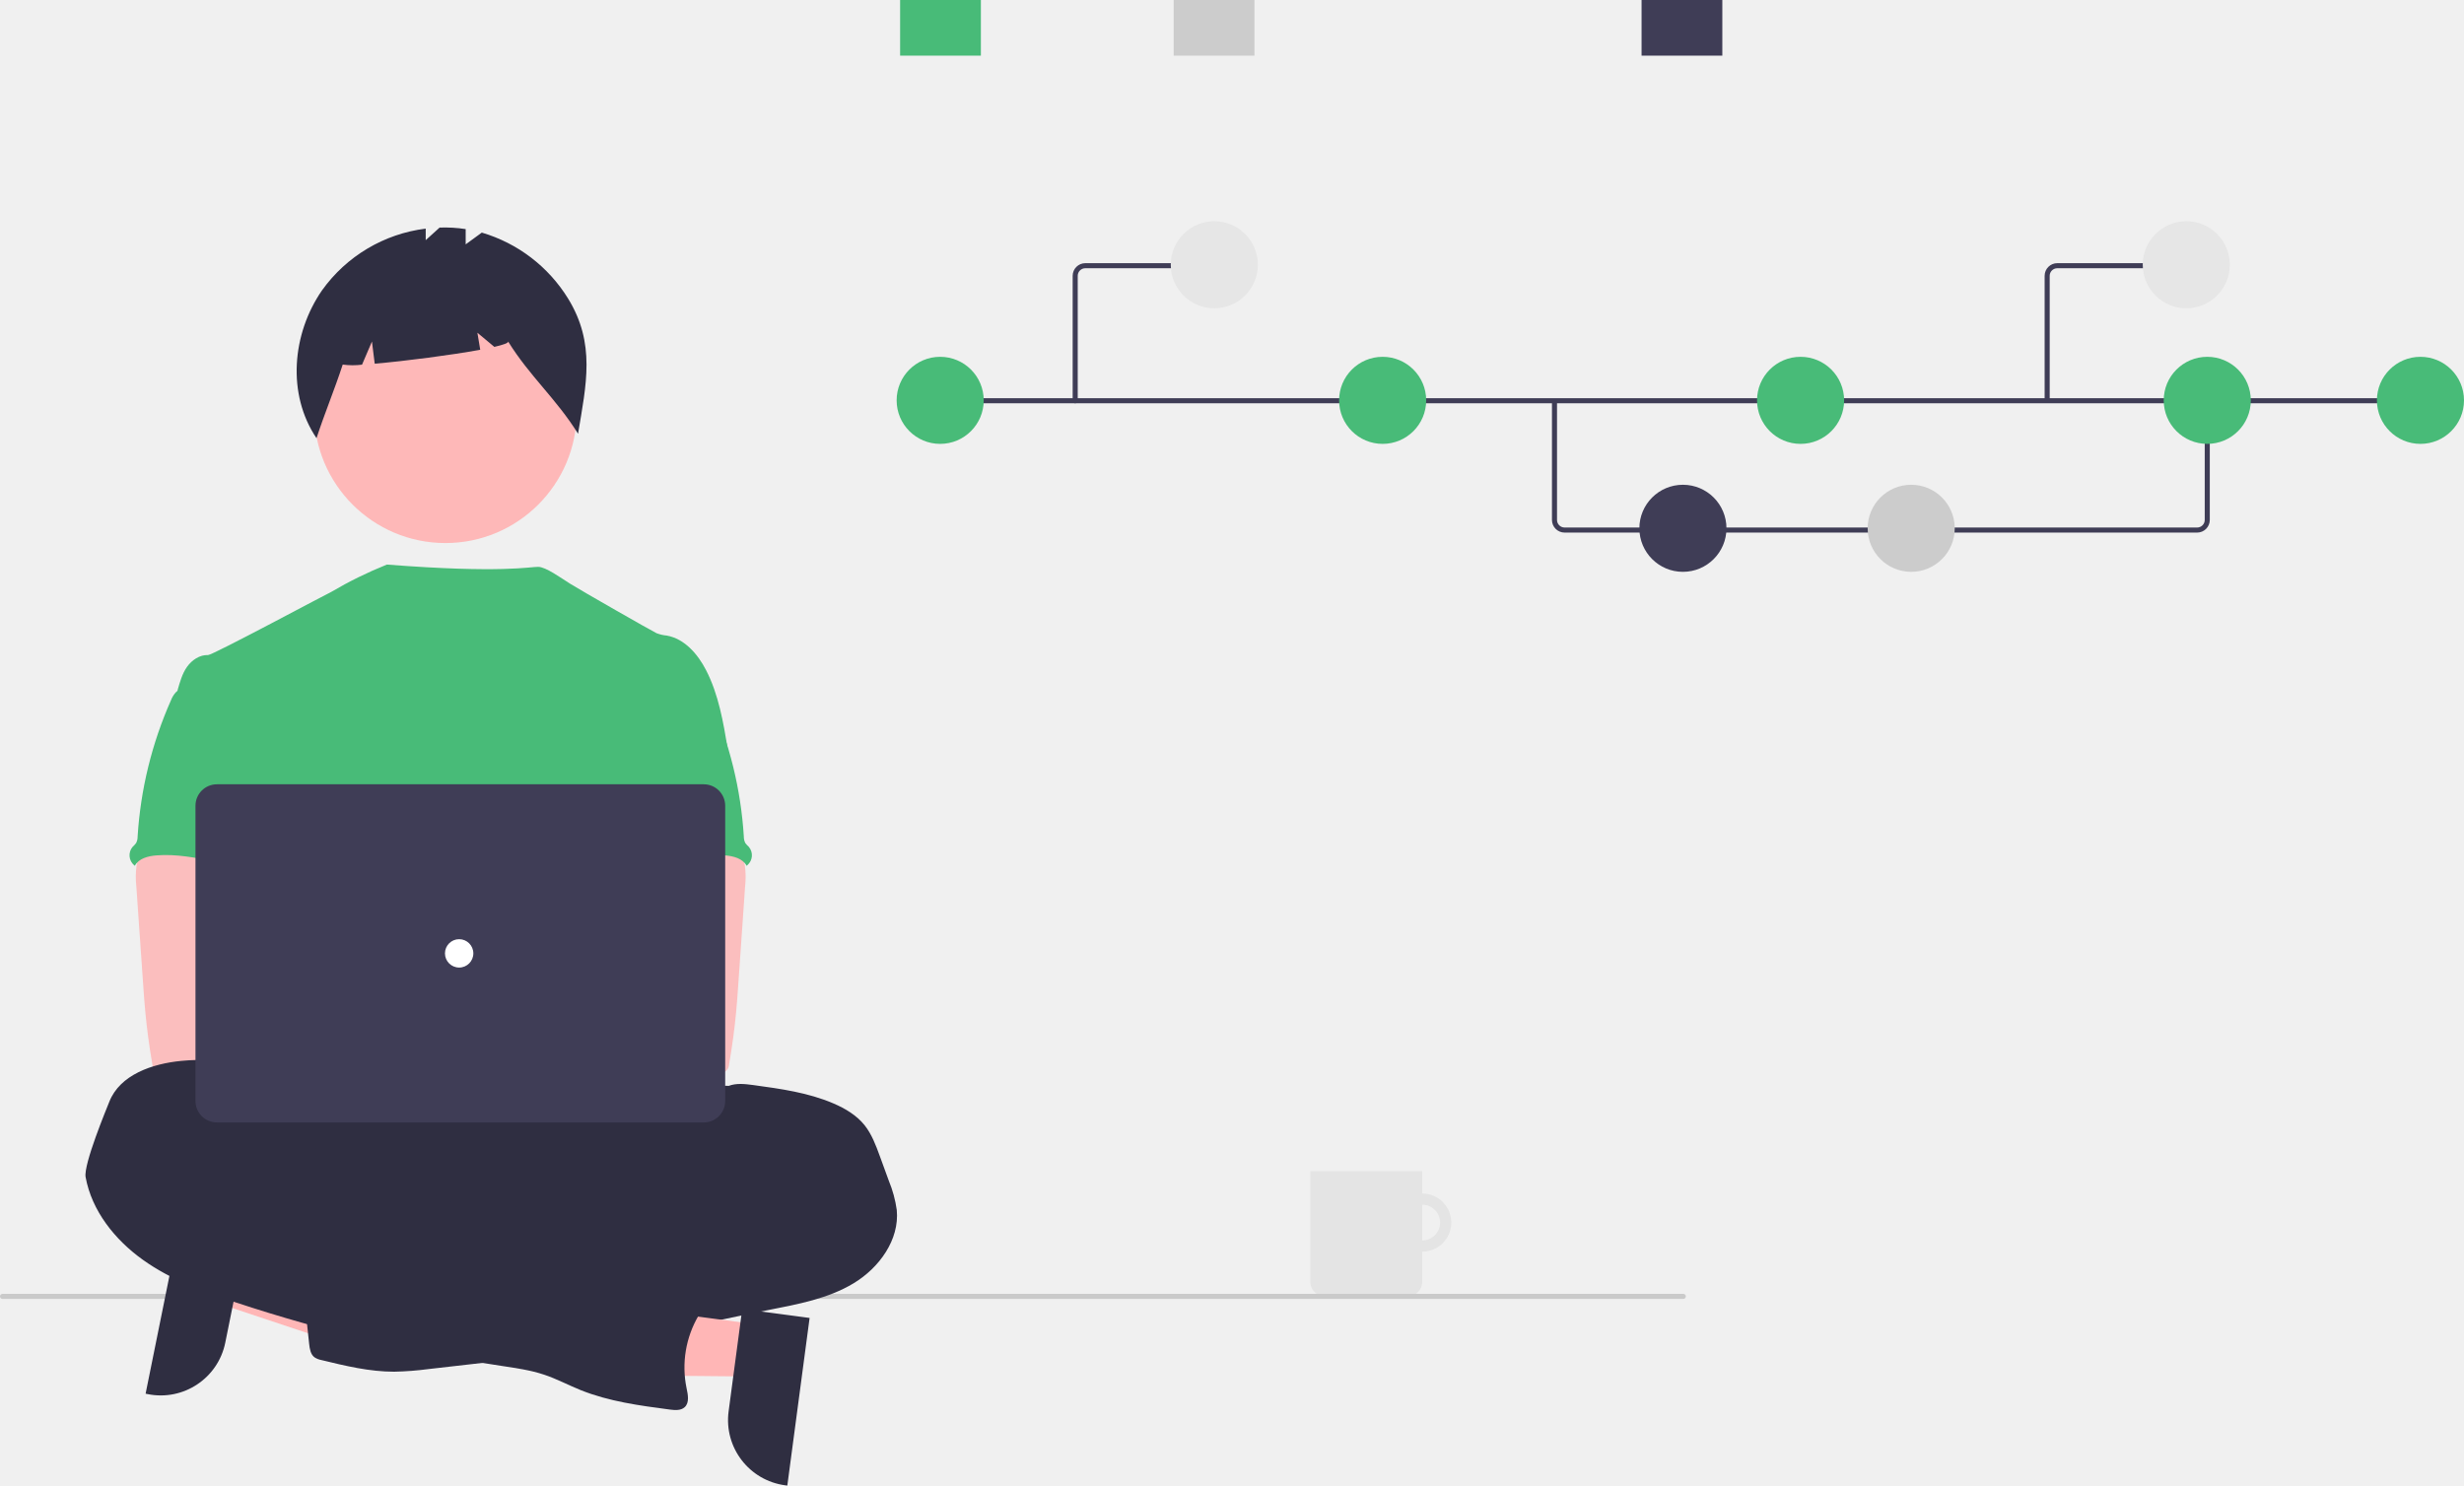
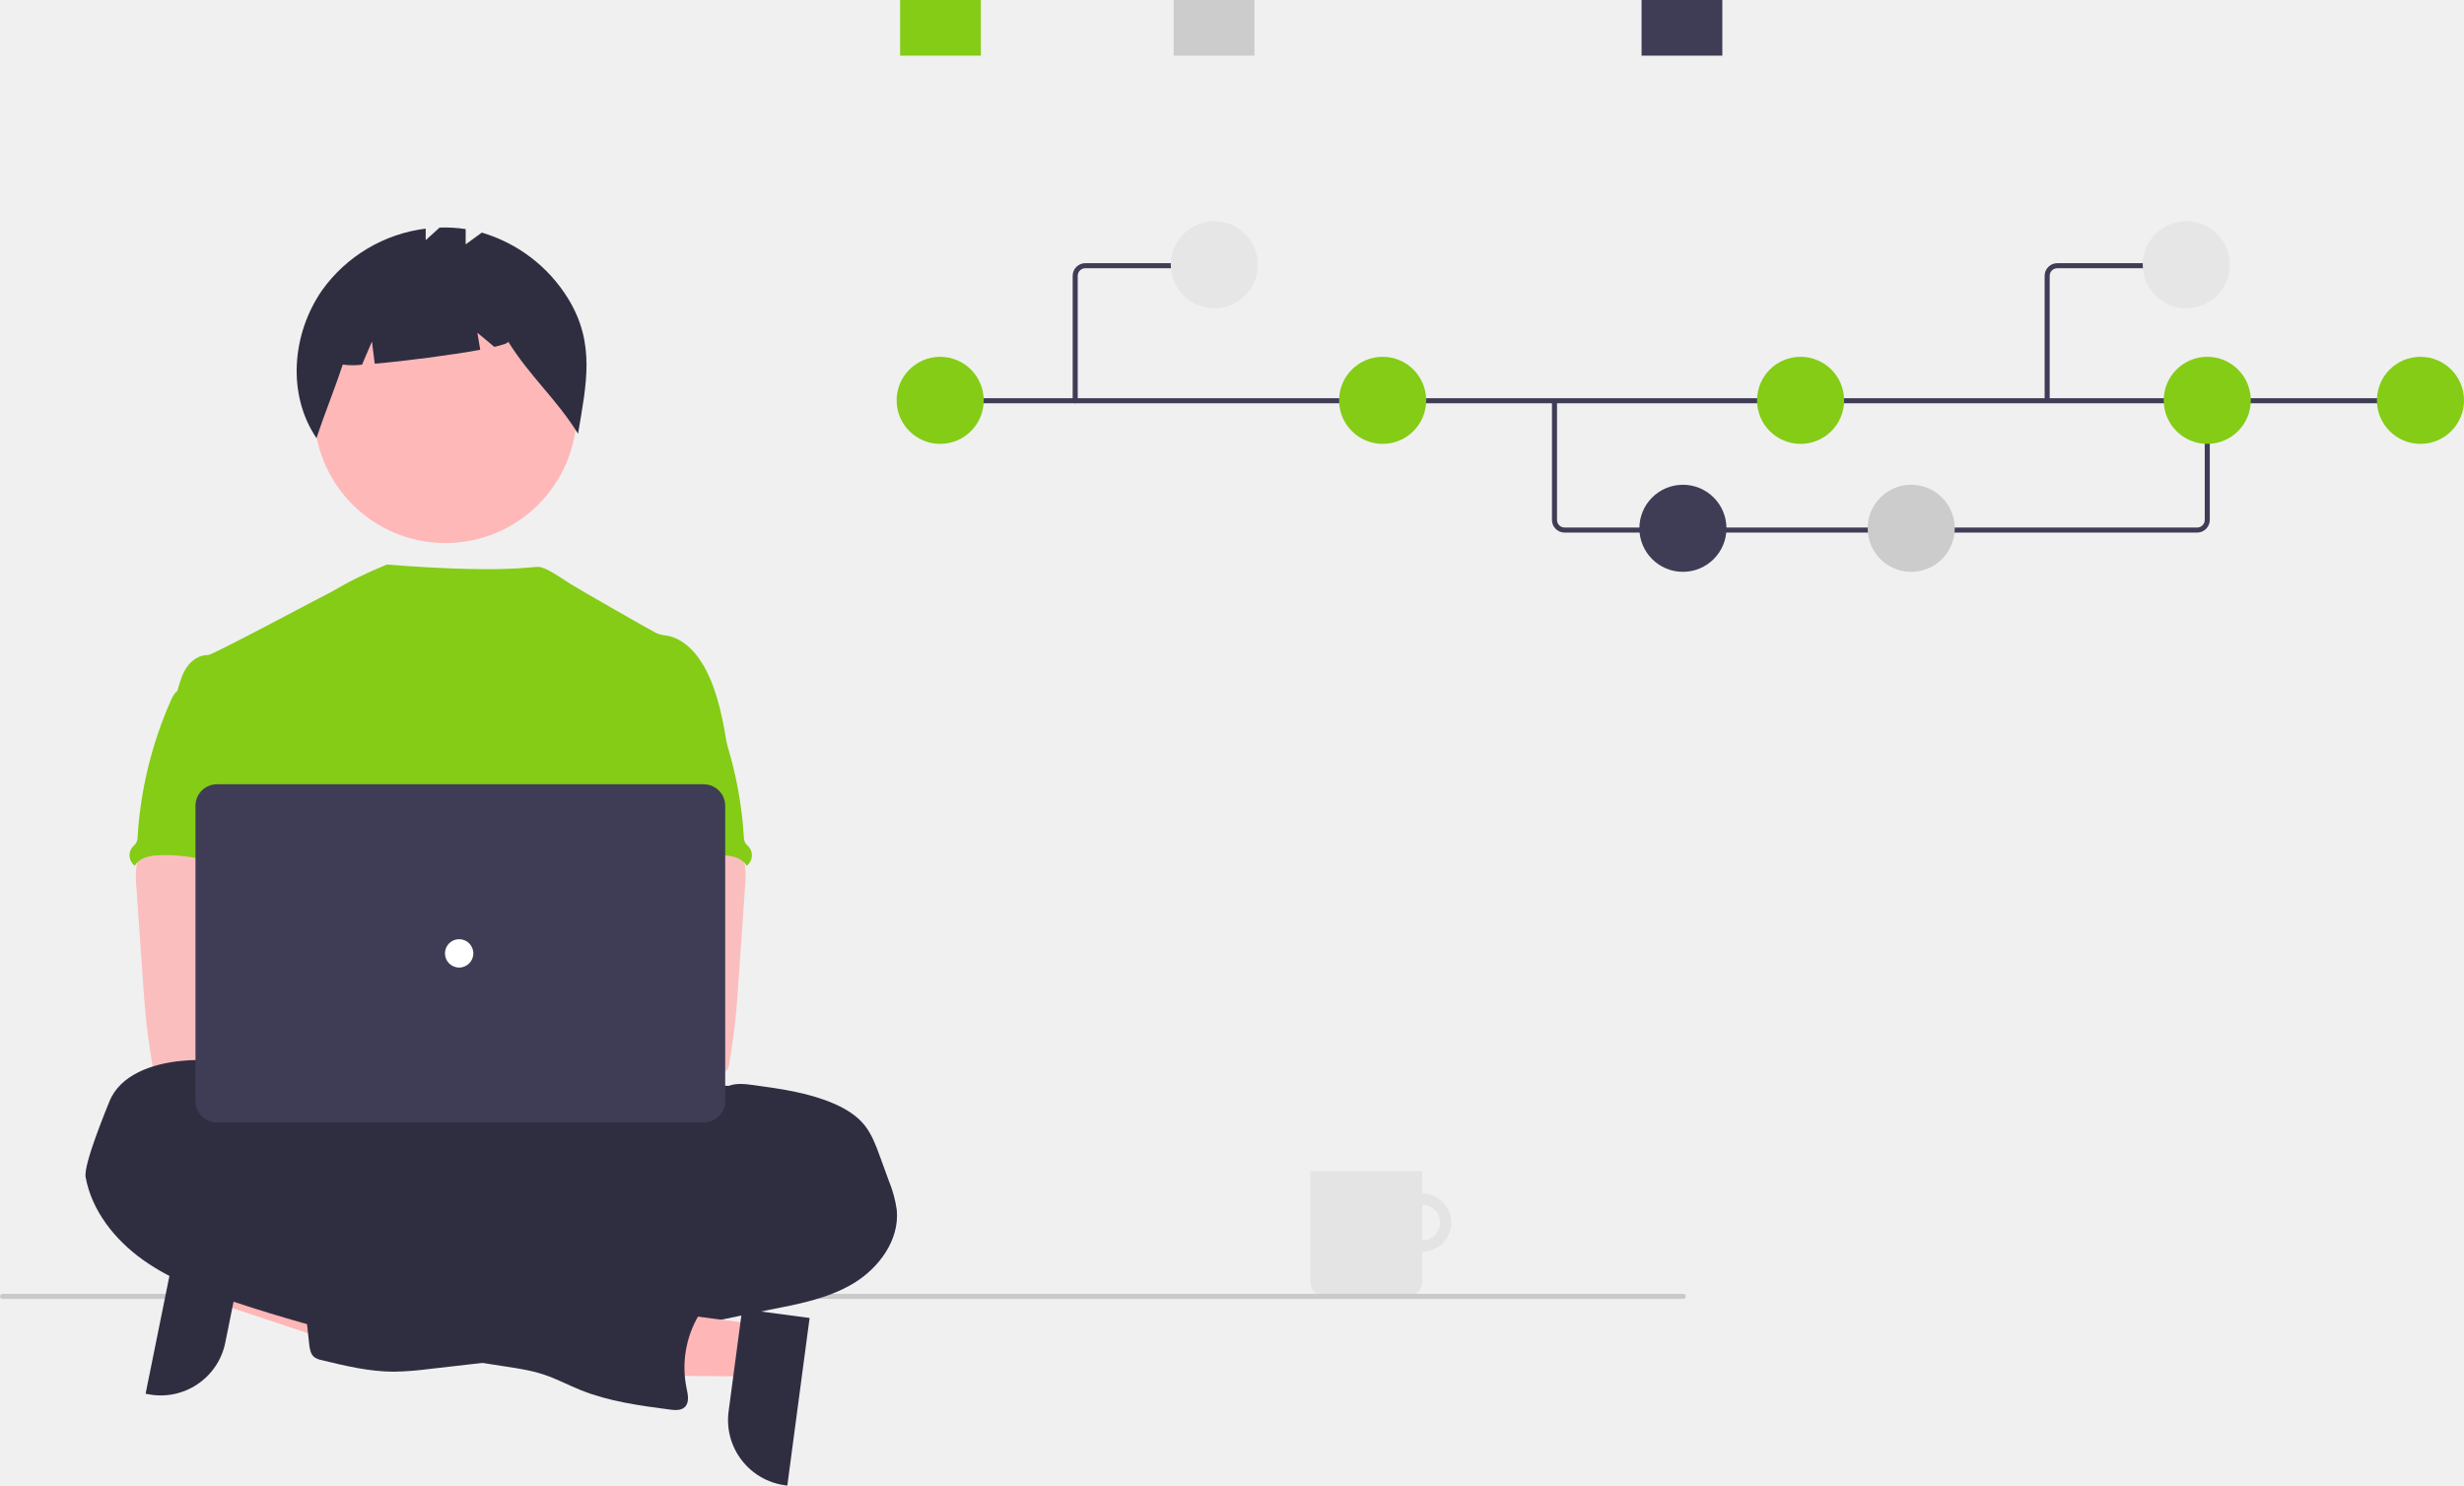
<svg xmlns="http://www.w3.org/2000/svg" id="e7334088-53de-4589-99a2-090044ddfc90" data-name="Layer 1" width="973.461" height="587.025" viewBox="0 0 973.461 587.025">
  <g id="f9b32178-6d95-472d-b482-6662972666de" data-name="Group 100">
    <path id="f4b94a19-cbe0-459a-95a6-6ea3b3d72055" data-name="Path 1465" d="M675.147,628.1a11.49,11.49,0,1,0,11.49,11.49h0A11.49,11.49,0,0,0,675.147,628.1Zm0,18.561a7.071,7.071,0,1,1,7.071-7.071v0A7.071,7.071,0,0,1,675.147,646.661Z" transform="translate(-113.2693 -156.4874)" fill="#e4e4e4" />
    <path id="abc0e0b3-f22e-4bee-9929-c6879640924e" data-name="Path 1467" d="M630.954,619.261h44.193v43.739a5.757,5.757,0,0,1-5.757,5.757h-32.679a5.757,5.757,0,0,1-5.757-5.757V619.261Z" transform="translate(-113.2693 -156.4874)" fill="#e4e4e4" />
  </g>
  <path id="e24b6f19-a0a0-4e73-9cfc-bbb7635ad236" data-name="Path 944" d="M778.403,669.758h-664.237a1.006,1.006,0,0,1,0-2h664.237a1.006,1.006,0,0,1,0,2Z" transform="translate(-113.2693 -156.4874)" fill="#cacaca" />
  <polygon points="89.41 494.381 85.302 514.694 161.695 540.208 167.759 510.228 89.41 494.381" fill="#ffb6b6" />
  <path d="M210.36,647.029l-8.091,40.003-0.0.002a26.011,26.011,0,0,1-30.65,20.335l-.828-.168,13.248-65.496Z" transform="translate(-113.2693 -156.4874)" fill="#2f2e41" />
  <circle id="fd4e5ab9-ffc8-4bbb-9267-3af70c31dae1" data-name="Ellipse 276" cx="175.979" cy="162.713" r="51.871" fill="#feb8b8" />
  <path id="a8c9bbe2-1461-49cf-8211-f8d251166dc5" data-name="Path 1461" d="M337.697,274.45a59.907,59.907,0,0,0-34.081-26.052l-6.368,4.647v-6.034a55.143,55.143,0,0,0-10.3-.6l-5.494,4.971v-4.558a59.335,59.335,0,0,0-40.932,24.347c-11.931,17.2-13.945,41.129-2.21,58.467,3.221-9.9,7.131-19.189,10.353-29.088a29.299,29.299,0,0,0,7.633.037l3.919-9.145,1.095,8.758c12.148-1.058,30.166-3.382,41.682-5.511l-1.12-6.719,6.7,5.583c3.528-.812,5.623-1.549,5.45-2.112,8.565,13.808,19.047,22.627,27.611,36.435C344.888,308.406,348.632,292.217,337.697,274.45Z" transform="translate(-113.2693 -156.4874)" fill="#2f2e41" />
  <ellipse id="f6be96d1-713f-4c17-812c-ecd79c56fe95" data-name="Ellipse 260" cx="192.856" cy="464.787" rx="133.56" ry="37.359" fill="#2f2e41" />
-   <path d="M400.808,452.588c-1.784-10.731-3.624-21.668-8.611-31.335-3.278-6.332-8.481-12.366-15.495-13.618a14.99,14.99,0,0,1-4.035-.934c-2.055-.99-29.673-16.756-34.063-19.502-3.769-2.357-9.719-6.722-12.719-6.722-3.018-.066-14.591,2.627-59.76-.904a163.141,163.141,0,0,0-22.01,10.822c-.146-.096-46.882,25.001-48.638,24.935-3.325-.14-6.416,1.989-8.322,4.67-1.906,2.681-2.8,6-3.736,9.209,10.208,22.733,19.548,45.495,29.757,68.228a5.821,5.821,0,0,1,.738,2.8,6.834,6.834,0,0,1-1.27,2.8c-5.006,8.042-4.847,18.157-4.3,27.609.547,9.452,1.224,19.436-3,27.908-1.149,2.326-2.643,4.455-3.736,6.781-2.559,5.268-3.484,22.117-1.989,27.777l187.267,5.365C382.86,587.409,400.808,452.588,400.808,452.588Z" transform="translate(-113.2693 -156.4874)" fill="#48bb78" />
+   <path d="M400.808,452.588c-1.784-10.731-3.624-21.668-8.611-31.335-3.278-6.332-8.481-12.366-15.495-13.618a14.99,14.99,0,0,1-4.035-.934c-2.055-.99-29.673-16.756-34.063-19.502-3.769-2.357-9.719-6.722-12.719-6.722-3.018-.066-14.591,2.627-59.76-.904a163.141,163.141,0,0,0-22.01,10.822c-.146-.096-46.882,25.001-48.638,24.935-3.325-.14-6.416,1.989-8.322,4.67-1.906,2.681-2.8,6-3.736,9.209,10.208,22.733,19.548,45.495,29.757,68.228a5.821,5.821,0,0,1,.738,2.8,6.834,6.834,0,0,1-1.27,2.8c-5.006,8.042-4.847,18.157-4.3,27.609.547,9.452,1.224,19.436-3,27.908-1.149,2.326-2.643,4.455-3.736,6.781-2.559,5.268-3.484,22.117-1.989,27.777l187.267,5.365C382.86,587.409,400.808,452.588,400.808,452.588Z" transform="translate(-113.2693 -156.4874)" fill="#84cc16" />
  <path id="eb41f72e-aba6-4a16-bf55-c7027d2f1a4b" data-name="Path 1421" d="M167.233,498.445a33.063,33.063,0,0,0-.112,8.154l2.684,38.546c.252,3.633.5,7.257.841,10.881.644,7.033,1.606,14.01,2.8,20.977a3.736,3.736,0,0,0,3.829,3.633c11.815,2.5,24.022,2.4,36.08,1.719,18.4-1.027,65.474-2.97,68.35-6.706s1.2-9.779-2.55-12.8-65.871-10.386-65.871-10.386c.607-4.81,2.438-9.34,4.175-13.907,3.12-8.1,6.034-16.466,6.09-25.143s-3.213-17.8-10.321-22.771c-5.847-4.081-13.375-4.838-20.5-4.67-5.184.149-14.141-1.093-18.876.934C170.105,488.556,167.933,494.776,167.233,498.445Z" transform="translate(-113.2693 -156.4874)" fill="#fbbebe" />
  <path id="a363f2f7-2464-40a1-ad01-344825aa0b75" data-name="Path 1423" d="M401.141,585.578c3.11-1.186,6.538-.757,9.872-.308,10.732,1.466,21.622,2.97,31.569,7.257,4.67,2,9.116,4.67,12.273,8.6,2.8,3.54,4.436,7.874,5.987,12.142l3.587,9.826a47.3,47.3,0,0,1,3.129,11.516c1.121,11.759-6.921,22.845-17.036,28.954s-22.023,8.284-33.624,10.563-23.247,4.8-34.8,7.472a140.086,140.086,0,0,1-16.373,3.222c-12.366,1.4-25.292-.663-37.042,3.428-4.67,1.635-9.256,4.063-14.1,5.193a87.745,87.745,0,0,1-9.751,1.485l-22.238,2.54a121.313,121.313,0,0,1-13.636,1.046c-9.713,0-19.268-2.3-28.7-4.6a7.258,7.258,0,0,1-2.8-1.13c-1.494-1.177-1.821-3.26-2.036-5.146q-1.429-12.525-2.5-25.077c-.224-2.718-.392-5.66,1.093-7.948,1.868-2.8,5.511-3.68,8.836-4.222a230.58,230.58,0,0,1,42.665-2.961c5.426-5.426,14.374-5.454,21.482-8.406a63.897,63.897,0,0,0,7.575-4.119,99.001,99.001,0,0,1,41.59-13.141,38.714,38.714,0,0,0,8.509-1.214c5.5-1.709,10.517-6.361,16.167-5.221.7-1.933,1.186-4.521,2.8-5.847.8-.682,1.793-1.139,2.531-1.868,1.56-1.578,1.7-4.063,1.466-6.267s-.757-4.464-.187-6.613a9.141,9.141,0,0,1,1.037-2.307C391.278,587.595,395.509,585.111,401.141,585.578Z" transform="translate(-113.2693 -156.4874)" fill="#2f2e41" />
-   <path id="b53ad979-99f4-4c6e-a0f8-957060c42096" data-name="Path 1430" d="M182.88,429.901a9.667,9.667,0,0,0-2.073,3.316,156.78,156.78,0,0,0-13.169,53.816,5.38,5.38,0,0,1-.607,2.606,11.403,11.403,0,0,1-1.373,1.485,5.156,5.156,0,0,0,.617,7.266q.127.107.261.206c1.541-2.9,5.23-3.848,8.509-4.1,15.7-1.242,31.036,6.062,46.783,5.511-1.111-3.839-2.709-7.528-3.615-11.413-4.007-17.251,5.987-36.033-.14-52.649-1.224-3.325-3.269-6.594-6.491-8.051a17.291,17.291,0,0,0-4.156-1.1c-3.979-.719-11.9-3.792-15.747-2.559-1.42.458-1.98,1.793-3.157,2.6C186.734,427.977,184.362,428.397,182.88,429.901Z" transform="translate(-113.2693 -156.4874)" fill="#48bb78" />
+   <path id="b53ad979-99f4-4c6e-a0f8-957060c42096" data-name="Path 1430" d="M182.88,429.901a9.667,9.667,0,0,0-2.073,3.316,156.78,156.78,0,0,0-13.169,53.816,5.38,5.38,0,0,1-.607,2.606,11.403,11.403,0,0,1-1.373,1.485,5.156,5.156,0,0,0,.617,7.266q.127.107.261.206c1.541-2.9,5.23-3.848,8.509-4.1,15.7-1.242,31.036,6.062,46.783,5.511-1.111-3.839-2.709-7.528-3.615-11.413-4.007-17.251,5.987-36.033-.14-52.649-1.224-3.325-3.269-6.594-6.491-8.051a17.291,17.291,0,0,0-4.156-1.1c-3.979-.719-11.9-3.792-15.747-2.559-1.42.458-1.98,1.793-3.157,2.6C186.734,427.977,184.362,428.397,182.88,429.901Z" transform="translate(-113.2693 -156.4874)" fill="#84cc16" />
  <path id="a1197c30-bfd4-4098-bcf9-2468e7a33bf1" data-name="Path 1421" d="M400.921,486.906c-4.735-2.027-13.692-.785-18.876-.934-7.125-.168-14.653.589-20.5,4.67-7.108,4.971-10.377,14.094-10.321,22.771s2.97,17.043,6.09,25.143c1.737,4.567,3.568,9.097,4.175,13.907,0,0-62.121,7.365-65.871,10.386s-5.426,9.064-2.55,12.8,92.615,7.487,104.43,4.987a3.736,3.736,0,0,0,3.829-3.633c1.194-6.967,2.156-13.944,2.8-20.977.341-3.624.589-7.248.841-10.881l2.684-38.546a33.064,33.064,0,0,0-.112-8.154C406.84,494.776,404.668,488.556,400.921,486.906Z" transform="translate(-113.2693 -156.4874)" fill="#fbbebe" />
-   <path id="ebe46053-6aac-4aa7-8615-21a6fa79538d" data-name="Path 1430" d="M386.251,426.835c-1.177-.807-1.737-2.142-3.157-2.6-3.847-1.233-11.768,1.84-15.747,2.559a17.291,17.291,0,0,0-4.156,1.1c-3.222,1.457-5.267,4.726-6.491,8.051-6.127,16.616,3.867,35.398-.14,52.649-.906,3.885-2.504,7.574-3.615,11.413,15.747.551,31.083-6.753,46.783-5.511,3.279.252,6.968,1.2,8.509,4.1q.134-.099.261-.206a5.156,5.156,0,0,0,.617-7.266,11.401,11.401,0,0,1-1.373-1.485,5.38,5.38,0,0,1-.607-2.606,156.78,156.78,0,0,0-13.169-53.816,9.667,9.667,0,0,0-2.073-3.316C390.411,428.397,388.039,427.977,386.251,426.835Z" transform="translate(-113.2693 -156.4874)" fill="#48bb78" />
+   <path id="ebe46053-6aac-4aa7-8615-21a6fa79538d" data-name="Path 1430" d="M386.251,426.835c-1.177-.807-1.737-2.142-3.157-2.6-3.847-1.233-11.768,1.84-15.747,2.559a17.291,17.291,0,0,0-4.156,1.1c-3.222,1.457-5.267,4.726-6.491,8.051-6.127,16.616,3.867,35.398-.14,52.649-.906,3.885-2.504,7.574-3.615,11.413,15.747.551,31.083-6.753,46.783-5.511,3.279.252,6.968,1.2,8.509,4.1q.134-.099.261-.206a5.156,5.156,0,0,0,.617-7.266,11.401,11.401,0,0,1-1.373-1.485,5.38,5.38,0,0,1-.607-2.606,156.78,156.78,0,0,0-13.169-53.816,9.667,9.667,0,0,0-2.073-3.316C390.411,428.397,388.039,427.977,386.251,426.835Z" transform="translate(-113.2693 -156.4874)" fill="#84cc16" />
  <polygon points="299.243 523.378 296.513 543.921 215.975 543.166 220.005 512.846 299.243 523.378" fill="#ffb6b6" />
  <path d="M433.122,677.272l-8.804,66.24-.838-.111a26.011,26.011,0,0,1-22.356-29.208l0-.002,5.377-40.457Z" transform="translate(-113.2693 -156.4874)" fill="#2f2e41" />
  <path id="a0b0f7ea-4ed9-4447-aa64-e2335b2c3196" data-name="Path 1427" d="M223.039,595.974c0,.934-1.466,0-1.6-1-1.027-7.556-7.024-13.786-14.01-16.812s-14.944-3.185-22.509-2.466c-11.441,1.083-24.284,5.464-28.468,16.158-.99,2.5-10.264,24.76-9.359,29.766,2.438,13.356,11.572,24.779,22.64,32.69s24,12.637,36.9,16.9a639.949,639.949,0,0,0,104.607,24.984c5.753.869,11.563,1.672,17.073,3.521,4.931,1.653,9.545,4.128,14.365,6.071,11.208,4.5,23.266,6.108,35.211,7.687,2.036.262,4.371.448,5.875-.934,1.943-1.8,1.3-4.941.747-7.528a40.488,40.488,0,0,1,4.773-28.729c2-3.362,4.6-6.809,4.222-10.7-.448-4.539-4.969-7.752-9.471-8.481s-9.078.346-13.6.934a7.285,7.285,0,0,1-4.623-.458,9.235,9.235,0,0,1-1.812-1.606,20.482,20.482,0,0,0-23.854-3.334c-1.672.934-4.2-1.149-5.94-1.933l-19.642-8.892c-22.565-10.208-45.242-20.464-69.115-26.927a14.514,14.514,0,0,1-5.324-2.214c-1.186-.934-2.036-2.2-3.129-3.241-2.382-2.251-5.7-3.148-8.555-4.745S222.385,599.177,223.039,595.974Z" transform="translate(-113.2693 -156.4874)" fill="#2f2e41" />
  <circle cx="160.617" cy="411.99" r="14" fill="#fbbebe" />
  <circle cx="191.617" cy="411.99" r="14" fill="#fbbebe" />
  <path d="M391.305,600.024H198.966a8.48,8.48,0,0,1-8.47-8.47V474.868a8.48,8.48,0,0,1,8.47-8.47H391.305a8.48,8.48,0,0,1,8.47,8.47V591.555A8.48,8.48,0,0,1,391.305,600.024Z" transform="translate(-113.2693 -156.4874)" fill="#3f3d56" />
  <circle id="e793da3b-cee2-4a15-ae11-6dab45a6c728" data-name="Ellipse 263" cx="181.399" cy="376.724" r="5.604" fill="#fff" />
  <path d="M981.299,366.94H731.406a5.006,5.006,0,0,1-5-5V314.84h2v47.1a3.003,3.003,0,0,0,3,3H981.299a3.003,3.003,0,0,0,3-3V314.51h2v47.429A5.006,5.006,0,0,1,981.299,366.94Z" transform="translate(-113.2693 -156.4874)" fill="#3f3d56" />
  <rect x="371.397" y="157.352" width="587.22" height="2" fill="#3f3d56" />
-   <circle id="a67a4451-c7cc-402c-b29d-5a705f3c9418" data-name="Ellipse 264" cx="371.439" cy="158.196" r="17.202" fill="#48bb78" />
-   <circle id="abdb3fbf-f68e-433e-a33f-153626b38c76" data-name="Ellipse 266" cx="546.244" cy="158.196" r="17.202" fill="#48bb78" />
+   <circle id="a67a4451-c7cc-402c-b29d-5a705f3c9418" data-name="Ellipse 264" cx="371.439" cy="158.196" r="17.202" fill="#84cc16" />
+   <circle id="abdb3fbf-f68e-433e-a33f-153626b38c76" data-name="Ellipse 266" cx="546.244" cy="158.196" r="17.202" fill="#84cc16" />
  <circle id="ac293633-0933-4e21-a8aa-bc27ca4fbccc" data-name="Ellipse 268" cx="664.876" cy="208.757" r="17.202" fill="#3f3d56" />
  <circle id="a0cd768d-b738-4d4b-9ab3-78ab535c7573" data-name="Ellipse 269" cx="755.063" cy="208.757" r="17.202" fill="#ccc" />
-   <circle id="b9eb3d2e-31e0-4fe2-be5c-79abb86bc227" data-name="Ellipse 270" cx="711.36" cy="158.196" r="17.202" fill="#48bb78" />
-   <circle id="aa04baac-fce0-420a-b86a-4a97f3079928" data-name="Ellipse 271" cx="956.259" cy="158.196" r="17.202" fill="#48bb78" />
-   <circle id="e92cf92c-058e-415c-ba96-766a57ee18d9" data-name="Ellipse 272" cx="872.029" cy="158.196" r="17.202" fill="#48bb78" />
+   <circle id="b9eb3d2e-31e0-4fe2-be5c-79abb86bc227" data-name="Ellipse 270" cx="711.36" cy="158.196" r="17.202" fill="#84cc16" />
+   <circle id="aa04baac-fce0-420a-b86a-4a97f3079928" data-name="Ellipse 271" cx="956.259" cy="158.196" r="17.202" fill="#84cc16" />
+   <circle id="e92cf92c-058e-415c-ba96-766a57ee18d9" data-name="Ellipse 272" cx="872.029" cy="158.196" r="17.202" fill="#84cc16" />
  <rect id="ac5bf8cc-574d-4509-9338-881c836fd832" data-name="Rectangle 207" x="648.539" width="31.906" height="21.99" fill="#3f3d56" />
-   <rect id="ad5a043d-52f1-4931-b771-e4991ef7f7f7" data-name="Rectangle 208" x="355.612" width="31.906" height="21.99" fill="#48bb78" />
+   <rect id="ad5a043d-52f1-4931-b771-e4991ef7f7f7" data-name="Rectangle 208" x="355.612" width="31.906" height="21.99" fill="#84cc16" />
  <rect id="e5d95e83-bdd9-4322-95a9-5a9c4b449a8f" data-name="Rectangle 209" x="463.685" width="31.906" height="21.99" fill="#ccc" />
  <path d="M538.051,315.84a1,1,0,0,1-1-1V265.477a5.006,5.006,0,0,1,5-5h48.675a1,1,0,0,1,0,2h-48.675a3.003,3.003,0,0,0-3,3v49.362A1,1,0,0,1,538.051,315.84Z" transform="translate(-113.2693 -156.4874)" fill="#3f3d56" />
  <circle id="b0a7c1c1-8f27-441f-a84a-e44462cc473e" data-name="Ellipse 265" cx="479.744" cy="104.616" r="17.202" fill="#e6e6e6" />
  <path d="M923.051,314.84h-2V265.477a5.006,5.006,0,0,1,5-5h48.675v2h-48.675a3.003,3.003,0,0,0-3,3Z" transform="translate(-113.2693 -156.4874)" fill="#3f3d56" />
  <circle id="b3140cf1-cdb8-48ff-81af-ce41ed4f5739" data-name="Ellipse 265" cx="863.744" cy="104.616" r="17.202" fill="#e6e6e6" />
</svg>
